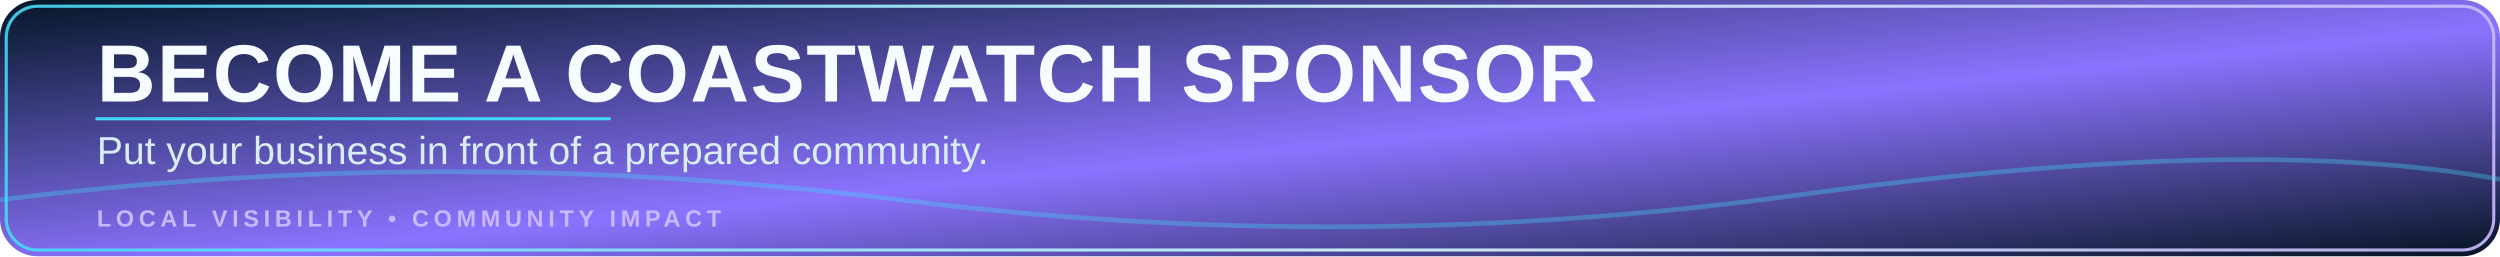
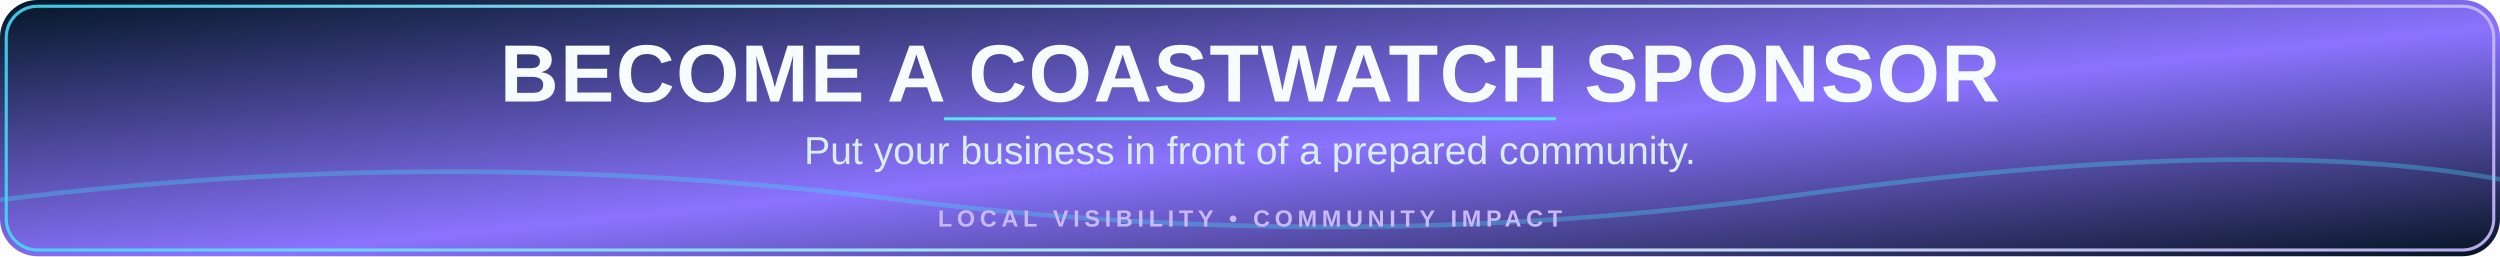
<svg xmlns="http://www.w3.org/2000/svg" viewBox="0 0 1600 164" role="img" aria-labelledby="title desc">
  <defs>
    <linearGradient id="bg" x1="0" y1="0" x2="1" y2="1">
      <stop stop-color="#031626" />
      <stop offset=".55" stop-color="#8b73ff" />
      <stop offset="1" stop-color="#041321" />
    </linearGradient>
    <linearGradient id="edge">
      <stop stop-color="#42d8f5" />
      <stop offset=".55" stop-color="#d8fbff" />
      <stop offset="1" stop-color="#c8b8ff" />
    </linearGradient>
    <linearGradient id="gloss">
      <stop stop-color="#fff" stop-opacity="0" />
      <stop offset=".48" stop-color="#fff" stop-opacity=".42" />
      <stop offset=".55" stop-color="#fff" stop-opacity=".08" />
      <stop offset="1" stop-color="#fff" stop-opacity="0" />
    </linearGradient>
  </defs>
  <rect width="1600" height="164" rx="24" fill="url(#bg)" />
  <rect x="4" y="4" width="1592" height="156" rx="20" fill="none" stroke="url(#edge)" stroke-opacity=".9" stroke-width="2" />
  <path d="M0 127.92 Q288 91.84 576 127.92 T1152 124.64 T1600 114.8" fill="none" stroke="#42d8f5" stroke-opacity=".35" stroke-width="3" />
-   <text x="62" y="65" fill="#f6fcff" font-family="Arial,sans-serif" font-size="52" font-weight="800" letter-spacing="1">BECOME A COASTWATCH SPONSOR</text>
-   <path d="M62 76 H390" stroke="#42d8f5" stroke-width="2" stroke-linecap="round" />
-   <text x="62" y="105" fill="#d8edf5" font-family="Arial,sans-serif" font-size="25">Put your business in front of a prepared community.</text>
-   <text x="62" y="145" fill="#c8b8ff" font-family="Arial,sans-serif" font-size="15" font-weight="700" letter-spacing="3">LOCAL VISIBILITY  •  COMMUNITY IMPACT</text>
+   <text x="800" y="65" text-anchor="middle" fill="#f6fcff" font-family="Arial,sans-serif" font-size="52" font-weight="800" letter-spacing="1">BECOME A COASTWATCH SPONSOR</text>
+   <path d="M605 76 H995" stroke="#55e4f5" stroke-width="2" stroke-linecap="round" />
+   <text x="800" y="105" text-anchor="middle" fill="#d8edf5" font-family="Arial,sans-serif" font-size="25">Put your business in front of a prepared community.</text>
+   <text x="800" y="145" text-anchor="middle" fill="#c8b8ff" font-family="Arial,sans-serif" font-size="15" font-weight="700" letter-spacing="3">LOCAL VISIBILITY  •  COMMUNITY IMPACT</text>
  <rect x="-352" y="0" width="192" height="164" fill="url(#gloss)" transform="skewX(-22)">
    <animate attributeName="x" values="-352;1760" dur="5s" repeatCount="indefinite" />
  </rect>
</svg>
